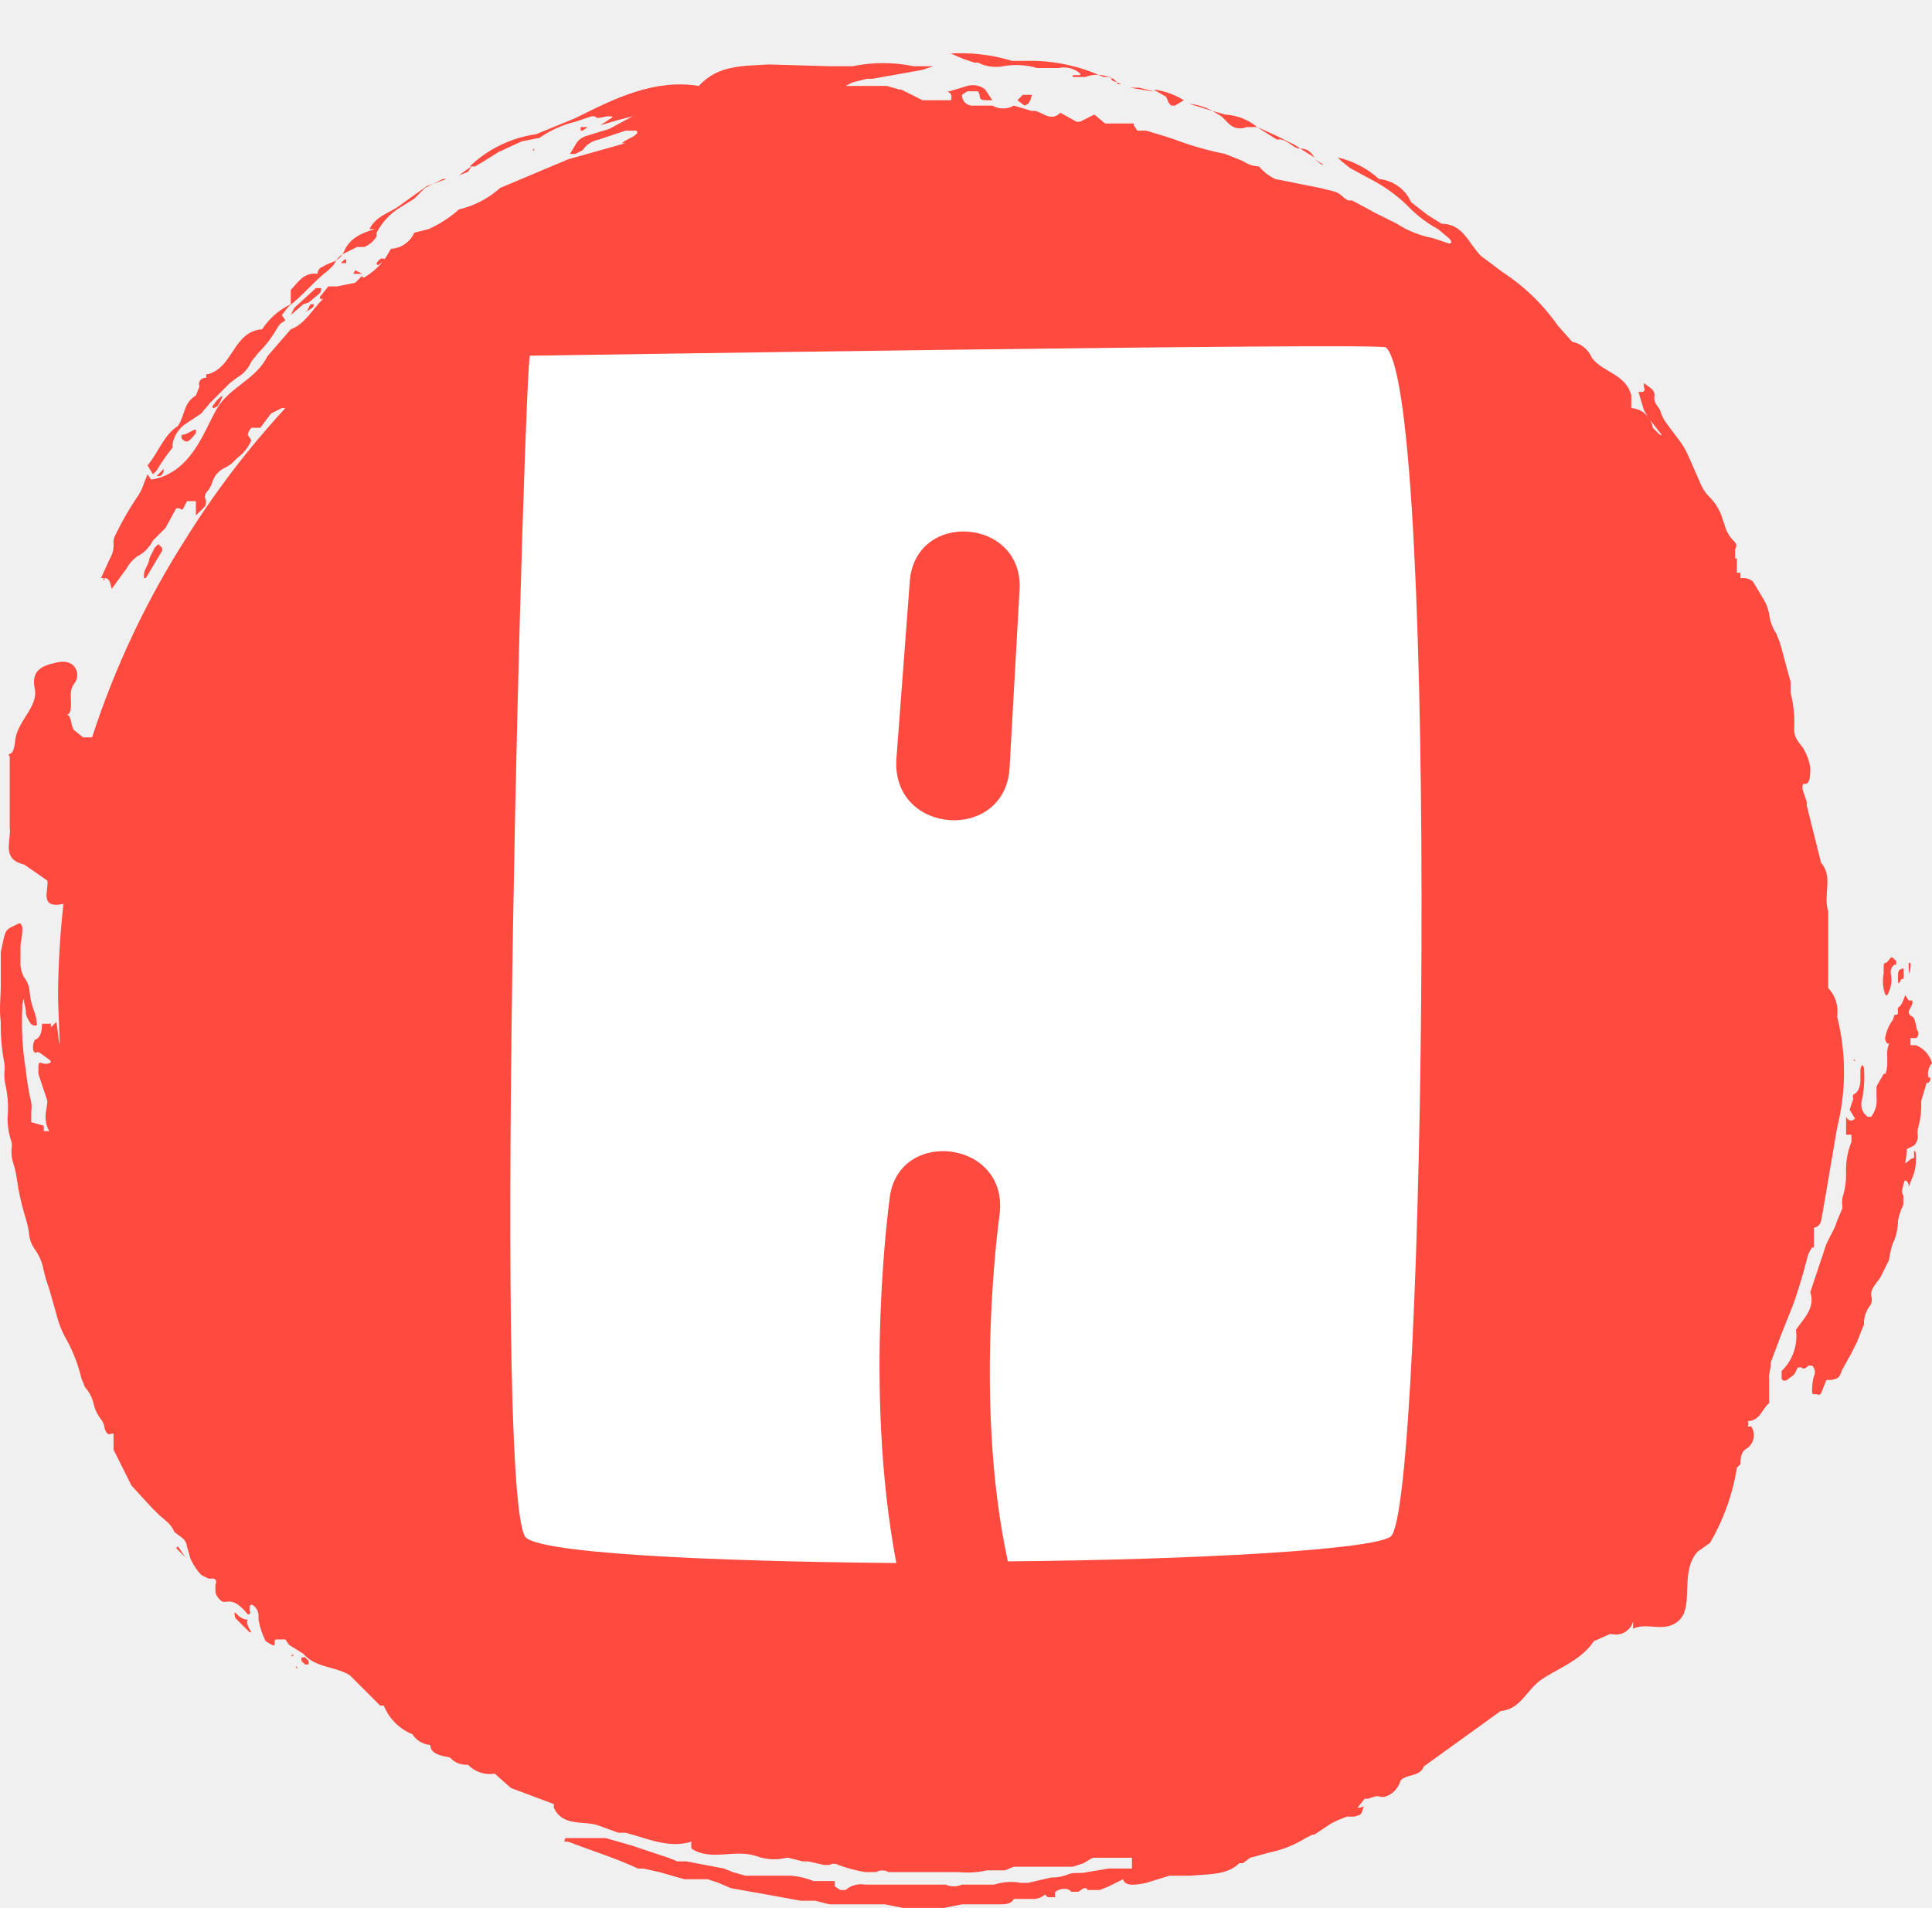
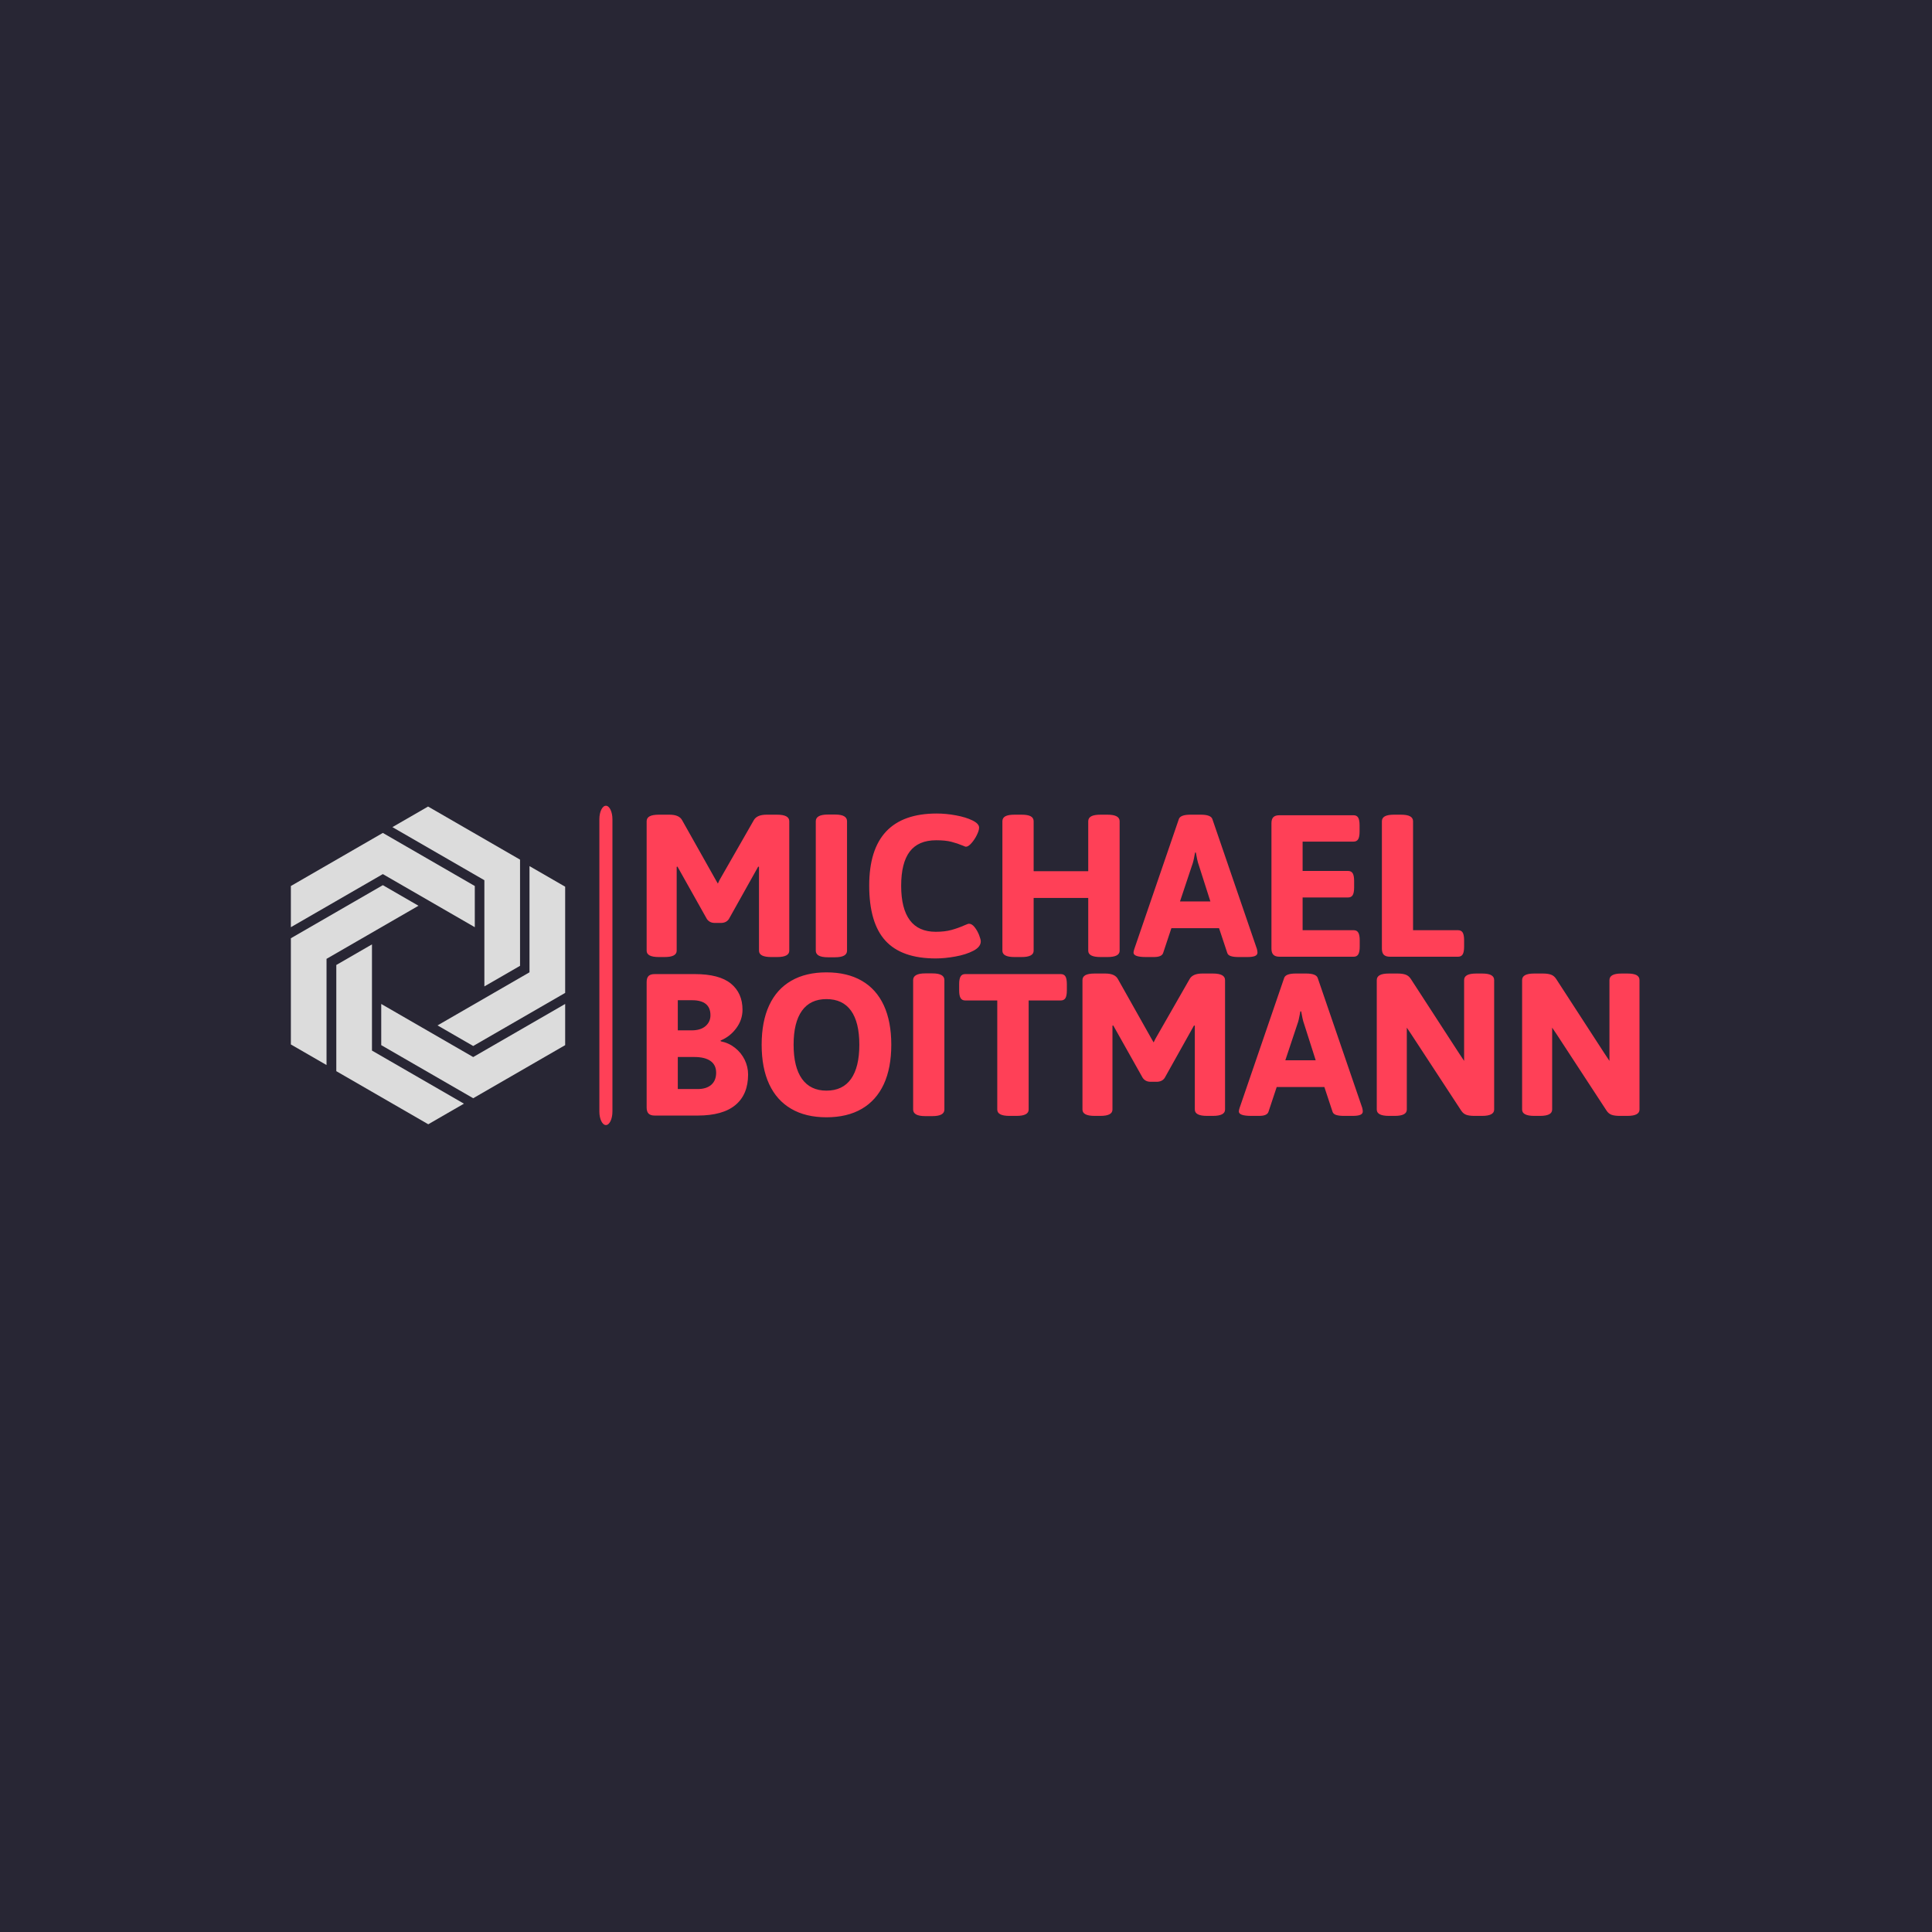
- <svg xmlns="http://www.w3.org/2000/svg" width="308.761" height="304.916" viewBox="0 0 106.008 104.687" class="css-1j8o68f" version="1.1" id="svg23">
-   <defs id="SvgjsDefs2684" />
-   <g id="SvgjsG2685" featurekey="rootContainer" transform="matrix(0.9820593,0,0,0.9820593,-0.05456052,0)" fill="#ff4a3f">
-     <g id="g17">
-       <path d="M19.8 15.3h.5l-.4-.2zm.5.1zm.8-.7c0 .1 0 .1.1.1l.4-.3c-.2-.1-.3-.1-.5.2zm.4-.2zm-4.1 2.3zm-.2.6l.3-.2c.1-.1.1-.2.1-.2h-.2l-.2.4c-.1-.1-.1 0 0 0zm2.2-2.9h-.1l-.2.2h.3zm-2.1 2.4l.6-.5c.1-.1.1-.2.1-.3h-.3l-1.2 1.1-.2.4.7-.6zm-1.1.8z" id="path3" />
-       <path d="M9.7 25v-.2a1.7 1.7 0 0 1 .7-1.1l.9-.6.5-.6.7-.7.4-.4.4-.3a1.9 1.9 0 0 0 .8-.9l.4-.5a5.9 5.9 0 0 0 1-1.3l.2-.3.3-.2-.2-.3.4-.5c.8-.6 1.4-1.4 2.2-2l.3-.3a1.4 1.4 0 0 1 .5-.6l.8-.4h.4a1.4 1.4 0 0 0 .7-.6V13a3.5 3.5 0 0 1 1.3-1.4l.8-.5.2-.2.4-.4 1-.5h.2l-1.1.4-1.4 1c-.6.5-1.4.6-1.8 1.4h.3c-.7.2-1.4.5-1.7 1.2s-.8.6-1.2.9a.4.4 0 0 0-.3.4c-.8-.1-1.1.5-1.5.9v.8a3.9 3.9 0 0 0-1.6 1.4c-1.6.1-1.6 2.1-3 2.5h-.1a.2.2 0 0 0 0 .2c-.3 0-.5.2-.4.5l-.2.5c-.7.4-.6 1.1-1 1.7-.8.5-1.1 1.5-1.7 2.2l.3.5.2-.2a11.6 11.6 0 0 1 .9-1.3zM53.9 3.3l.6.2h.2a2.2 2.2 0 0 0 1.4.2 4.1 4.1 0 0 1 1.9.1h1.2a1.4 1.4 0 0 1 1.2.3.1.1 0 0 1 0 .1H60a.1.1 0 0 0 0 .1h.7a1.8 1.8 0 0 1 1.3 0c.2 0 .1.1.2.2l.5.2h-.2c-.2-.4-.5-.4-.8-.4a9.7 9.7 0 0 0-4.3-.9h-.8A9.8 9.8 0 0 0 53 3h.2zm7.3 3.1zM50.3 4.7zm10.9 1.7h.2-.2zM19 14.7zm32.1-10zm17.6 2.2a.9.9 0 0 0 1 .2h.6a3.1 3.1 0 0 0-1.8-.7l-.7-.2.5.3zm-3.4-1.3c0 .1.1.2.2.3h.2l.5-.3a4.2 4.2 0 0 0-1.7-.6l.7.4zm7.4 2.7l.8.5c-.2-.3-.4-.5-.8-.5z" id="path5" />
-       <path d="M99 76.1l.6-1.6.6-1.5c.2-.5.6-1.8.8-2.6a1.7 1.7 0 0 1 .3-.7h.1v-1.1c.5-.1.4-.6.5-.9l.8-4.7a12.7 12.7 0 0 0 0-6.2 1.9 1.9 0 0 0-.5-1.6v-4.3c-.3-.9.3-1.9-.4-2.7L101 45a.4.4 0 0 0 0-.2l-.2-.6a.5.5 0 0 1 0-.4h.1c.3 0 .3-.5.3-.9a3 3 0 0 0-.4-1.1l-.3-.4a1.1 1.1 0 0 1-.2-.7 6.7 6.7 0 0 0-.2-2v-.6c-.2-.7-.4-1.5-.6-2.2l-.2-.5a2.5 2.5 0 0 1-.4-1.1 2.5 2.5 0 0 0-.3-.8l-.6-1a.8.8 0 0 0-.6-.2h-.1V32h-.2v-.8H97V31a.4.4 0 0 0 0-.1v-.2c.1-.2.1-.3-.1-.5a1.8 1.8 0 0 1-.4-.6l-.2-.6a2.9 2.9 0 0 0-.7-1.2 2.2 2.2 0 0 1-.5-.7l-.7-1.6a4.3 4.3 0 0 0-.6-1l-.6-.8a2.4 2.4 0 0 1-.4-.8l-.2-.3a.6.6 0 0 1-.1-.5.5.5 0 0 0-.2-.4l-.4-.3v.2c.1.2 0 .3-.1.3h-.2l.3 1 .3.5.7.9h-.1l-.2-.2-.2-.2a1.3 1.3 0 0 0-1.2-1.1v-.7c-.3-1.2-1.6-1.3-2.2-2.1a1.5 1.5 0 0 0-1.1-.9l-.8-.9a11.3 11.3 0 0 0-3.1-3l-.8-.6-.4-.3c-.7-.7-1-1.8-2.2-1.8l-.8-.5-.9-.7a2.2 2.2 0 0 0-1.8-1.3 5.1 5.1 0 0 0-2.3-1.2l.2.2.5.4 1.3.7a8.5 8.5 0 0 1 2.1 1.6 6.8 6.8 0 0 0 1.5 1.1l.6.5c.1.1.2.2.1.3H81l-.9-.3a5.6 5.6 0 0 1-2-.8l-1.2-.6-1.3-.7h-.2c-.3-.1-.4-.4-.8-.5l-.8-.2-2.5-.5a2.6 2.6 0 0 1-.9-.7 1.7 1.7 0 0 1-.9-.3l-1-.4a18.1 18.1 0 0 1-2.8-.8l-.6-.2-1-.3h-.5l-.2-.3v-.1h-1.6l-.6-.5-.4.2-.4.2h-.2l-.9-.5c-.6.6-1.1-.2-1.6-.1l-1-.3a1.2 1.2 0 0 1-1.2 0h-1.2a.6.6 0 0 1-.5-.6l.3-.2h.6a.7.7 0 0 1 .1.3c0 .2.2.2.5.2h.2l-.4-.6a1.1 1.1 0 0 0-1-.2l-1 .3H53c.3.2.2.3.2.5h-1.6l-.4-.2-.8-.4h-.1l-.7-.2h-2.3l.4-.2.8-.2h.3l1.7-.3 1.1-.2.6-.2h-1.1a8.4 8.4 0 0 0-3.4 0h-1.3L43 3.6c-1.4.1-2.8 0-3.9 1.2-2.5-.4-4.7.7-6.9 1.8l-2.2.9a6.7 6.7 0 0 0-3.7 1.8h.3l.5-.3.8-.5 1.3-.6 1-.2a6 6 0 0 1 2-.9l.9-.3h.2c.1.2.5 0 .7 0h.2c.1 0 .1.1 0 .1l-.6.4 1-.3.8-.2-1.3.7-1.3.4a1 1 0 0 0-.6.5l-.3.5h.3l.4-.2a1.4 1.4 0 0 1 .9-.6l1.5-.5h.5a.1.1 0 0 1 .1.2c-.2.2-.6.3-.8.5h.2l-3.2.9-3.8 1.6a5.2 5.2 0 0 1-2.3 1.2 6.6 6.6 0 0 1-1.7 1.1l-.8.2a1.5 1.5 0 0 1-1.3.9l-.3.5a3.7 3.7 0 0 1-1.2 1.1h-.1v-.1l-.2.2-.2.2-1 .2h-.5l-.4.5c-.1.1-.1.2 0 .2h.1c-.6.6-1 1.4-1.8 1.7L15 19.9c-.6 1.2-1.8 1.6-2.6 2.6s-1.4 3.9-3.9 4.3l-.2-.3-.2.5a2.7 2.7 0 0 1-.4.8 16.9 16.9 0 0 0-1.2 2.1.8.8 0 0 0-.1.5 1.4 1.4 0 0 1-.2.8l-.5 1.1h.2c.3 0 .3.3.4.6l.8-1.1a2.2 2.2 0 0 1 .6-.7 2 2 0 0 0 .9-.9l.3-.3.4-.4.6-1.1h.2c.1.1.1.1.2 0l.2-.4h.5v.8l.5-.5a.5.5 0 0 0 0-.5.4.4 0 0 1 .1-.3 1.5 1.5 0 0 0 .3-.5 1.3 1.3 0 0 1 .8-.9l.3-.2.3-.3a2.4 2.4 0 0 0 .8-1l-.2-.3c0-.1.1-.3.2-.4h.5l.6-.8.6-.3h.2a48.8 48.8 0 0 0-5.5 7.2h-.1.1a48.4 48.4 0 0 0-5.3 11.2h-.5l-.5-.4c-.2-.2-.1-.7-.4-.9h.1c.3-.5-.1-1.2.3-1.7s.1-1.4-.9-1.2-1.5.5-1.3 1.5-1 1.8-1.1 2.9-.5.5-.3.9v3.9c.1.8-.5 1.8.8 2.1l1.3.9c.1.5-.5 1.6.9 1.3a49.2 49.2 0 0 0-.3 5c0 1.1.1 2.2.1 3.3v-.4c-.1-.4-.1-.8-.2-1.3l-.3.3v-.2h-.5c0 .5-.1.8-.4.9a.9.9 0 0 0-.1.5c0 .1.1.3.2.2s.4.2.7.4-.2.3-.4.2-.2.1-.2.3v.3l.5 1.5c0 .3-.1.6-.1.9a1.7 1.7 0 0 0 .2.8h-.3v-.3l-.7-.2v-.6a1.5 1.5 0 0 0 0-.5 14.6 14.6 0 0 1-.3-1.8 16.6 16.6 0 0 1-.2-3.5.9.9 0 0 1 .1-.5v.2a2.9 2.9 0 0 1 .1.5.8.8 0 0 0 .1.4c.1.2.2.4.4.4s.1-.1.1-.2a2.1 2.1 0 0 0-.1-.5 4.2 4.2 0 0 1-.3-1.3 1.5 1.5 0 0 0-.3-.7 1.6 1.6 0 0 1-.2-.9v-.8c0-.3.1-.6.1-.9a.5.5 0 0 0-.1-.4h-.1c-.8.4-.7.2-1 1.6V55c0 .7-.1 1.4 0 2.1a10.8 10.8 0 0 0 .2 2.3 1.8 1.8 0 0 1 0 .5 3.1 3.1 0 0 0 .1.9 5.9 5.9 0 0 1 .1 1.3 3.9 3.9 0 0 0 .2 1.7 1.2 1.2 0 0 1 0 .4 2.1 2.1 0 0 0 .1.8 4.9 4.9 0 0 1 .2.9 14 14 0 0 0 .5 2.2 5 5 0 0 1 .2 1 1.7 1.7 0 0 0 .3.7 2.9 2.9 0 0 1 .5 1.2 8.5 8.5 0 0 0 .3 1l.4 1.4a5.4 5.4 0 0 0 .6 1.5 8.5 8.5 0 0 1 .8 2.1l.2.5a2.1 2.1 0 0 1 .5 1 2.1 2.1 0 0 0 .4.8 1 1 0 0 1 .2.5c.1.3.2.4.4.3h.1v.9l.5 1 .5 1 1.1 1.2.4.4c.3.3.7.5.9 1l.4.3a.7.7 0 0 1 .3.5l.2.7a3.3 3.3 0 0 0 .6.9l.4.2h.3a.2.2 0 0 1 .1.3 2.5 2.5 0 0 0 0 .5.9.9 0 0 0 .4.5h.2c.4-.1.8.2 1.2.7h.1c0-.1.1-.1 0-.2v-.2c0-.1.1-.2.2-.1a.7.7 0 0 1 .3.6v.2a4.3 4.3 0 0 0 .4 1.2c.5.3.5.3.5.1s0-.2.2-.2h.4l.2.3.8.5c.7.8 1.8.7 2.6 1.2l1.7 1.7h.2a2.9 2.9 0 0 0 1.6 1.6 1.3 1.3 0 0 0 1 .6c0 .5.6.6 1.1.7a1.2 1.2 0 0 0 .8.4h.2a1.7 1.7 0 0 0 1.5.5l.9.8 2.4.9v.2c.5 1.1 1.7.7 2.5 1l1.1.4h.4c1.2.3 2.4.9 3.7.5a.7.7 0 0 0 0 .4c1.1.7 2.4 0 3.6.4a2.9 2.9 0 0 0 1.7.1h.1l.8.2h.3l.9.2h.3a.5.5 0 0 1 .5 0 7.9 7.9 0 0 0 1.5.4h.6a.7.7 0 0 1 .7 0h3.9a5 5 0 0 0 1.6-.1h1l.5-.2H60l.6-.2.5-.3h2.2v.6H62l-1.2.2c-.4.1-.7 0-1 .1a2.4 2.4 0 0 1-1 .2l-1.3.3h-.4a3.1 3.1 0 0 0-1.5.1h-1.8a1.1 1.1 0 0 1-.9 0h-4.5a1.3 1.3 0 0 0-1.1.3H47l-.3-.2v-.3h-1.2a4.1 4.1 0 0 0-1.3-.3h-2.5l-.7-.2-.5-.2-2.1-.4h-.5l-.5-.2-2.1-.7-1.4-.4h-2.2c-.1 0-.1.1-.1.2h.2c1.3.5 2.6.9 3.9 1.5h.3l.9.2 1.4.4h1.3l.6.2.7.3 1.7.3 1.1.2 1.1.2h.8l.8.2h3.1l1 .2h2.3l1-.2H56c.4 0 .6-.1.7-.3h1a1 1 0 0 0 .8-.3c-.1.1 0 .1.1.2h.4v-.2c0-.1 0-.1.2-.2s.6-.1.7.1h.4l.3-.2c.2 0 .2 0 .2.1h.7l.5-.2.8-.4c.1.3.4.4 1.3.2l1.3-.4h1.2c.9-.1 2 0 2.7-.7h.2l.4-.3 1.1-.3a6.1 6.1 0 0 0 2-.8l.4-.2h.1l.9-.6.4-.2.5-.2h.4c.4-.1.4-.1.5-.4s0-.1-.2-.1h-.1l.4-.5h.2c.3-.1.5-.2.7-.1h.2a1.3 1.3 0 0 0 .9-.9c.3-.4 1.1-.2 1.3-.8l4.3-3.1c1.1-.1 1.4-1.1 2.2-1.7s2.3-1.1 3-2.2l.9-.4h.1a1 1 0 0 0 1.2-.7v.4c.8-.4 1.8.3 2.6-.5s0-2.7 1-3.8l.7-.5a12.1 12.1 0 0 0 1.5-4.2l.2-.2c0-.3 0-.7.4-.9a.9.9 0 0 0 .2-1.2h-.2a.3.3 0 0 0 0-.3c.7 0 .8-.7 1.2-1V77a.5.5 0 0 1 0-.2 3.8 3.8 0 0 0 .1-.7zM5.9 32.2z" id="path7" />
-       <path d="M26.4 9.3l-.3.2-.4.3.5-.2zm6.1-2h.1l.3-.2h-.4zm-2.6 1l-.1.1h.1v-.1zm-1.5 1.4zm1.3-.2zm-6.3 3.1zM9.2 26.2l-.4.4H9a.4.4 0 0 0 .2-.4zm3-3.5a2.1 2.1 0 0 0 .3-.6 1.5 1.5 0 0 0-.5.5c-.1.1-.1.2 0 .2zM11 24.2V24c-.2 0-.5.3-.8.3v.2c.3.3.4.2.8-.3zm3 66.2zM73.9 9.2h.1l-.5-.3zm-2.5-1.4c.5-.1.8.4 1.2.5h.1l-.3-.2-1-.5-1.1-.5.3.2zM52.8 3.1zm11.7 2h-.1l-1.2-.2h.5zm2 .7l1.3.4a3.3 3.3 0 0 0-1.3-.4zm-9 0a1 1 0 0 0 .2-.5h-.5l-.3.3.4.3zm9 1.6zM49.9 4.2zm2.9.7zM48.5 4zm13.8 2.1a.5.5 0 0 0 0 .1zm44.8 52.3h-.3V58h.3c.1 0 .2-.3.1-.4s-.1-.7-.3-.8a.3.3 0 0 1-.2-.3l.2-.4a.4.4 0 0 0 0-.2h-.2l-.2-.3c-.1.3-.2.6-.4.7a.5.5 0 0 0 0 .2c0 .1 0 .2-.1.2h-.1a1.1 1.1 0 0 1-.1.3 2.3 2.3 0 0 0-.4.9.4.4 0 0 0 .1.4h.1a1.7 1.7 0 0 0-.1.8v.4a1.8 1.8 0 0 1-.1.5h-.1l-.4.7v.6a1.5 1.5 0 0 1-.3 1.1h-.2l-.2-.2a.9.9 0 0 1-.1-.8 6.5 6.5 0 0 0 .1-1.7c0-.1-.1-.2-.1-.2a.5.5 0 0 0-.1.3v.6c0 .2-.1.6-.3.7s-.1.2-.1.3l-.2.6.3.5c-.2.2-.4.1-.5-.1v1h.3v.4a4.2 4.2 0 0 0-.3 1.4 3.3 3.3 0 0 0 0 .4 4 4 0 0 1-.2 1.3 2 2 0 0 0 0 .6l-.3.7a3.2 3.2 0 0 1-.3.7l-.3.6-.9 2.7c.3.9-.4 1.5-.8 2.1a2.7 2.7 0 0 1-.8 2.3v.4c0 .1.1.2.3.1l.4-.3.2-.4h.2c.1.1.2.1.4-.1h.2a.5.5 0 0 1 .1.6 2.9 2.9 0 0 0-.1.8c0 .1 0 .2.1.2h.2c.1.1.2 0 .3-.3l.2-.5h.3c.4-.1.4-.1.6-.6l.5-.9.3-.6.4-1a1.6 1.6 0 0 1 .3-1 .6.6 0 0 0 .1-.6c0-.2 0-.3.2-.6l.3-.4.5-1a4.7 4.7 0 0 1 .2-.9 3 3 0 0 0 .3-1.3 3.8 3.8 0 0 1 .3-.9v-.5c-.1-.2-.1-.2 0-.6s.1-.2.2-.2a.4.4 0 0 1 .1.3l.2-.5a2.3 2.3 0 0 0 .2-.9v-.3c0-.1 0-.3-.1-.3v.4c-.2 0-.3.2-.5.3a6.4 6.4 0 0 0 .1-.8l.4-.2a.7.7 0 0 0 .2-.6 1.4 1.4 0 0 1 0-.3 4.8 4.8 0 0 0 .2-1.4v-.2l.3-1h.1a.3.3 0 0 0 .1-.3h-.1a.9.9 0 0 1 .2-.8 1.5 1.5 0 0 0-.9-1zm-1.2 7.8zm-.2-9.9zm0 0zM9.1 30.8a.3.3 0 0 0 0-.2l-.2-.2-.2.2-.3.6c0 .3-.3.6-.3.9v.2h.1zm96.3 24.8h.1a1.7 1.7 0 0 0 .2-1.2.5.5 0 0 1 .2-.5h.1v-.2l-.2-.2h-.1c-.1.1-.2.3-.3.3s-.1.1-.1.3v.3a2.2 2.2 0 0 0 .1 1.2zM13.2 90.1c-.1 0 0 .2 0 .3l.8.8h.1c-.2-.3-.3-.6-.2-.7a.9.9 0 0 1-.5-.2zm.8.3zm92.3-35.7h.1a2 2 0 0 0 0-.6c-.3.1-.3.1-.3.6s.1.1.2 0z" id="path9" />
-       <path d="M106.7 62a.6.6 0 0 0 .1-.5c0-.1-.1-.2-.1-.1h-.2v.2c0 .4.1.5.2.4zm.1-8.2h-.1v.6a1 1 0 0 0 .1-.6zM17.1 92.6h-.2v.2l.2.2h.2v-.2zm86.6-33.3c0-.1 0-.1-.1-.1zM9.9 86.5l.5.5-.4-.6z" id="path11" />
-       <circle cx="10.5" cy="87.1" transform="rotate(-24.8 10.4 87.159)" id="circle13" />
-       <path d="M9.7 30.1h-.1v.2-.2h.1zm83.2-6.6l-.2-.3h-.1zm-14.7 77.1zM5.9 32.2zm-.1.2a.3.3 0 0 0 .1-.2v.2zm1.9-4.9zM61.5 2.4zm42.8 58.2v.1-.1zM16.4 92.5h-.1c.1.1.2 0 .1-.1zm.2.7h.1l-.1-.1v.1zm73.9-71.3zm15.2 34.4zM14.6 91.7zm92.1-37zm-.8 11.4zM34.6 0z" id="path15" />
-     </g>
-   </g>
-   <g id="SvgjsG2686" featurekey="nameFeature-0" transform="matrix(2.284354,0,0,2.284354,27.98006,-5.60952)" fill="#ffffff">
-     <path d="M9.6 16.48 l-0.32 4.24 c-0.08 1.8 2.6 1.96 2.72 0.2 l0.24 -4.28 c0.12 -1.76 -2.56 -1.96 -2.64 -0.16 z M0.48 11 l0 0 c0.04 0 20.48 -0.32 20.56 -0.2 c1.28 1.12 0.96 27.8 0.12 28.56 c-0.4 0.32 -4.64 0.56 -9.2 0.6 c-0.84 -3.84 -0.2 -8.32 -0.2 -8.32 c0.24 -1.8 -2.44 -2.12 -2.64 -0.4 c0 0.04 -0.64 4.52 0.16 8.76 c-4.56 -0.04 -8.68 -0.24 -8.92 -0.64 c-0.8 -1.44 0 -28.28 0.12 -28.36 z" id="path20" />
+ <svg xmlns="http://www.w3.org/2000/svg" version="1.1" width="1000" height="1000" viewBox="0 0 1000 1000">
+   <rect width="1000" height="1000" fill="#282634" />
+   <g transform="matrix(0.7,0,0,0.7,149.5758,416.7403)">
+     <svg viewBox="0 0 396 94" data-background-color="#282634" preserveAspectRatio="xMidYMid meet" height="237" width="1000">
+       <g id="tight-bounds" transform="matrix(1,0,0,1,0.24,0.1755056)">
+         <svg viewBox="0 0 395.52 93.649" height="93.649" width="395.52">
+           <g>
+             <svg viewBox="0 0 537.248 127.207" height="93.649" width="395.52">
+               <g>
+                 <rect width="5.205" height="127.207" x="122.896" y="0" fill="#ff4057" opacity="1" stroke-width="0" stroke="transparent" fill-opacity="1" class="rect-s$-0" data-fill-palette-color="primary" rx="1%" id="s$-0" data-palette-color="#ff4057" />
+               </g>
+               <g transform="matrix(1,0,0,1,141.7279,0.3164341)">
+                 <svg viewBox="0 0 395.52 126.574" height="126.574" width="395.52">
+                   <g id="textblocktransform">
+                     <svg viewBox="0 0 395.52 126.574" height="126.574" width="395.52" id="textblock">
+                       <g>
+                         <svg viewBox="0 0 395.52 126.574" height="126.574" width="395.52">
+                           <g transform="matrix(1,0,0,1,0,0)">
+                             <svg width="395.52" viewBox="3 -30.74 213.14 65.21" height="126.574" data-palette-color="#ff4057">
+                               <svg />
+                               <svg />
+                               <g class="undefined-text-0" data-fill-palette-color="primary" id="text-0">
+                                 <path d="M5.62 0.07c-1.747 0-2.62-0.453-2.62-1.36v0-27.79c0-0.473 0.213-0.827 0.64-1.06 0.42-0.233 1.08-0.35 1.98-0.35v0h2.29c1.387 0 2.29 0.397 2.71 1.19v0l7.3 12.97 0.37 0.63 0.36-0.76 7.35-12.84c0.44-0.793 1.353-1.19 2.74-1.19v0h2.27c1.74 0 2.61 0.47 2.61 1.41v0 27.79c0 0.907-0.87 1.36-2.61 1.36v0h-1.27c-1.747 0-2.62-0.453-2.62-1.36v0-18l-0.17-0.05-6.3 11.26c-0.373 0.553-0.95 0.83-1.73 0.83v0h-1.24c-0.407 0-0.75-0.07-1.03-0.21-0.273-0.14-0.51-0.347-0.71-0.62v0l-6.32-11.26-0.17 0.05v18c0 0.907-0.863 1.36-2.59 1.36v0zM41.92 0.12c-0.88 0-1.537-0.12-1.97-0.36-0.427-0.247-0.64-0.597-0.64-1.05v0-27.79c0-0.96 0.87-1.44 2.61-1.44v0h1.51c0.9 0 1.557 0.123 1.97 0.37 0.413 0.24 0.62 0.597 0.62 1.07v0 27.79c0 0.94-0.863 1.41-2.59 1.41v0zM65.06 0.37c-4.88 0-8.48-1.27-10.8-3.81-2.32-2.54-3.48-6.487-3.48-11.84v0c0-10.307 4.833-15.46 14.5-15.46v0c1.32 0 2.687 0.13 4.1 0.39 1.42 0.26 2.607 0.623 3.56 1.09 0.953 0.467 1.43 0.983 1.43 1.55v0c0 0.407-0.163 0.94-0.49 1.6-0.327 0.66-0.713 1.24-1.16 1.74-0.447 0.507-0.843 0.76-1.19 0.76v0c-0.08 0-0.3-0.08-0.66-0.24v0c-0.78-0.327-1.597-0.6-2.45-0.82-0.853-0.22-1.94-0.33-3.26-0.33v0c-2.553 0-4.447 0.81-5.68 2.43-1.227 1.62-1.84 4.067-1.84 7.34v0c0 3.267 0.62 5.73 1.86 7.39 1.233 1.66 3.087 2.49 5.56 2.49v0c1.287 0 2.407-0.13 3.36-0.39 0.953-0.26 1.887-0.593 2.8-1v0c0.047-0.013 0.193-0.073 0.44-0.18 0.24-0.107 0.417-0.16 0.53-0.16v0c0.427 0 0.833 0.247 1.22 0.74 0.393 0.5 0.713 1.063 0.96 1.69 0.24 0.627 0.36 1.077 0.36 1.35v0c0 0.8-0.533 1.477-1.6 2.03-1.067 0.553-2.353 0.963-3.86 1.23-1.5 0.273-2.903 0.41-4.21 0.41zM81.96 0.07c-1.727 0-2.59-0.453-2.59-1.36v0-27.79c0-0.473 0.207-0.827 0.62-1.06 0.42-0.233 1.077-0.35 1.97-0.35v0h1.54c0.893 0 1.547 0.117 1.96 0.35 0.413 0.233 0.62 0.587 0.62 1.06v0 10.72h11.72v-10.72c0-0.473 0.213-0.827 0.64-1.06 0.42-0.233 1.08-0.35 1.98-0.35v0h1.51c1.74 0 2.61 0.47 2.61 1.41v0 27.79c0 0.907-0.87 1.36-2.61 1.36v0h-1.51c-1.747 0-2.62-0.453-2.62-1.36v0-11.33h-11.72v11.33c0 0.907-0.86 1.36-2.58 1.36v0zM110.18 0.07c-1.773 0-2.66-0.317-2.66-0.95v0c0-0.18 0.057-0.44 0.17-0.78v0l9.57-27.91c0.227-0.613 1.05-0.92 2.47-0.92v0h2.24c1.42 0 2.243 0.307 2.47 0.92v0l9.57 27.91c0.08 0.327 0.12 0.587 0.12 0.78v0c0 0.327-0.173 0.567-0.52 0.72-0.353 0.153-0.903 0.23-1.65 0.23v0h-1.91c-0.68 0-1.227-0.067-1.64-0.2-0.42-0.14-0.677-0.373-0.77-0.7v0l-1.76-5.3h-10.23l-1.76 5.3c-0.18 0.6-0.847 0.9-2 0.9v0zM117.5-11.87h6.52l-2.46-7.71c-0.147-0.393-0.273-0.84-0.38-1.34-0.107-0.507-0.2-0.987-0.28-1.44v0h-0.17l-0.1 0.53c-0.16 0.96-0.347 1.71-0.56 2.25v0zM138.87 0c-0.607 0-1.047-0.14-1.32-0.42-0.28-0.273-0.42-0.71-0.42-1.31v0-26.93c0-0.607 0.14-1.043 0.42-1.31 0.273-0.267 0.713-0.4 1.32-0.4v0h15.89c0.453 0 0.783 0.17 0.99 0.51 0.2 0.34 0.3 0.893 0.3 1.66v0 1.32c0 0.767-0.1 1.32-0.3 1.66-0.207 0.34-0.537 0.51-0.99 0.51v0h-10.94v6.3h9.77c0.453 0 0.783 0.17 0.99 0.51 0.2 0.347 0.3 0.9 0.3 1.66v0 1.35c0 0.76-0.1 1.313-0.3 1.66-0.207 0.34-0.537 0.51-0.99 0.51v0h-9.77v7.03h10.97c0.453 0 0.78 0.17 0.98 0.51 0.207 0.347 0.31 0.893 0.31 1.64v0 1.37c0 0.76-0.103 1.313-0.31 1.66-0.2 0.34-0.527 0.51-0.98 0.51v0zM162.57 0c-0.6 0-1.04-0.14-1.32-0.42-0.273-0.273-0.41-0.71-0.41-1.31v0-27.35c0-0.473 0.21-0.827 0.63-1.06 0.427-0.233 1.087-0.35 1.98-0.35v0h1.47c0.893 0 1.55 0.117 1.97 0.35 0.427 0.233 0.64 0.587 0.64 1.06v0 23.39h9.67c0.453 0 0.783 0.17 0.99 0.51 0.2 0.347 0.3 0.893 0.3 1.64v0 1.37c0 0.76-0.1 1.313-0.3 1.66-0.207 0.34-0.537 0.51-0.99 0.51v0z" fill="#ff4057" fill-rule="nonzero" stroke="none" stroke-width="1" stroke-linecap="butt" stroke-linejoin="miter" stroke-miterlimit="10" stroke-dasharray="" stroke-dashoffset="0" font-family="none" font-weight="none" font-size="none" text-anchor="none" style="mix-blend-mode: normal" data-fill-palette-color="primary" opacity="1" />
+                                 <path transform="translate(0,34.1)" d="M4.74 0c-0.607 0-1.047-0.14-1.32-0.42-0.28-0.273-0.42-0.71-0.42-1.31v0-26.93c0-0.607 0.14-1.043 0.42-1.31 0.273-0.267 0.713-0.4 1.32-0.4v0h8.59c3.513 0 6.1 0.68 7.76 2.04 1.66 1.36 2.49 3.233 2.49 5.62v0c0 1.433-0.447 2.753-1.34 3.96-0.893 1.207-2.017 2.087-3.37 2.64v0l0.05 0.17c1.14 0.227 2.153 0.69 3.04 1.39 0.887 0.7 1.58 1.553 2.08 2.56 0.493 1.013 0.74 2.073 0.74 3.18v0c0 2.847-0.903 5.027-2.71 6.54-1.807 1.513-4.517 2.27-8.13 2.27v0zM9.69-18.29h2.98c1.273 0 2.263-0.303 2.97-0.91 0.707-0.613 1.06-1.39 1.06-2.33v0c0-2.153-1.32-3.23-3.96-3.23v0h-3.05zM9.69-5.69h4.25c1.253 0 2.23-0.303 2.93-0.91 0.7-0.613 1.05-1.48 1.05-2.6v0c0-1.107-0.403-1.947-1.21-2.52-0.807-0.567-1.967-0.85-3.48-0.85v0h-3.54zM41.6 0.37c-2.96 0-5.477-0.603-7.55-1.81-2.08-1.207-3.66-2.97-4.74-5.29-1.08-2.32-1.62-5.147-1.62-8.48v0c0-3.32 0.54-6.14 1.62-8.46 1.08-2.32 2.66-4.077 4.74-5.27 2.073-1.2 4.59-1.8 7.55-1.8v0c2.98 0 5.507 0.6 7.58 1.8 2.073 1.193 3.65 2.95 4.73 5.27 1.073 2.32 1.61 5.14 1.61 8.46v0c0 3.333-0.537 6.16-1.61 8.48-1.08 2.32-2.657 4.083-4.73 5.29-2.073 1.207-4.6 1.81-7.58 1.81zM41.6-5.35c2.327 0 4.087-0.84 5.28-2.52 1.187-1.687 1.78-4.133 1.78-7.34v0c0-3.207-0.593-5.64-1.78-7.3-1.193-1.66-2.953-2.49-5.28-2.49v0c-2.313 0-4.067 0.833-5.26 2.5-1.193 1.667-1.79 4.097-1.79 7.29v0c0 3.207 0.6 5.653 1.8 7.34 1.207 1.68 2.957 2.52 5.25 2.52zM62.82 0.12c-0.88 0-1.537-0.12-1.97-0.36-0.427-0.247-0.64-0.597-0.64-1.05v0-27.79c0-0.96 0.87-1.44 2.61-1.44v0h1.51c0.893 0 1.55 0.123 1.97 0.37 0.413 0.24 0.62 0.597 0.62 1.07v0 27.79c0 0.94-0.863 1.41-2.59 1.41v0zM80.88 0.07c-1.74 0-2.61-0.453-2.61-1.36v0-23.42h-6.88c-0.46 0-0.79-0.17-0.99-0.51-0.207-0.34-0.31-0.893-0.31-1.66v0-1.32c0-0.767 0.103-1.32 0.31-1.66 0.2-0.34 0.53-0.51 0.99-0.51v0h20.53c0.453 0 0.783 0.17 0.99 0.51 0.2 0.34 0.3 0.893 0.3 1.66v0 1.32c0 0.767-0.1 1.32-0.3 1.66-0.207 0.34-0.537 0.51-0.99 0.51v0h-6.91v23.42c0 0.907-0.87 1.36-2.61 1.36v0zM99.17 0.07c-1.74 0-2.61-0.453-2.61-1.36v0-27.79c0-0.473 0.21-0.827 0.63-1.06 0.427-0.233 1.087-0.35 1.98-0.35v0h2.29c1.387 0 2.29 0.397 2.71 1.19v0l7.3 12.97 0.37 0.63 0.37-0.76 7.35-12.84c0.433-0.793 1.343-1.19 2.73-1.19v0h2.27c1.74 0 2.61 0.47 2.61 1.41v0 27.79c0 0.907-0.87 1.36-2.61 1.36v0h-1.27c-1.74 0-2.61-0.453-2.61-1.36v0-18l-0.17-0.05-6.3 11.26c-0.373 0.553-0.95 0.83-1.73 0.83v0h-1.25c-0.407 0-0.747-0.07-1.02-0.21-0.28-0.14-0.517-0.347-0.71-0.62v0l-6.33-11.26-0.17 0.05v18c0 0.907-0.86 1.36-2.58 1.36v0zM132.79 0.07c-1.773 0-2.66-0.317-2.66-0.95v0c0-0.18 0.057-0.44 0.17-0.78v0l9.57-27.91c0.227-0.613 1.047-0.92 2.46-0.92v0h2.25c1.413 0 2.237 0.307 2.47 0.92v0l9.57 27.91c0.08 0.327 0.12 0.587 0.12 0.78v0c0 0.327-0.177 0.567-0.53 0.72-0.347 0.153-0.893 0.23-1.64 0.23v0h-1.91c-0.68 0-1.23-0.067-1.65-0.2-0.413-0.14-0.67-0.373-0.77-0.7v0l-1.75-5.3h-10.23l-1.76 5.3c-0.18 0.6-0.847 0.9-2 0.9v0zM140.11-11.87h6.52l-2.46-7.71c-0.147-0.393-0.273-0.84-0.38-1.34-0.107-0.507-0.2-0.987-0.28-1.44v0h-0.18l-0.09 0.53c-0.167 0.96-0.353 1.71-0.56 2.25v0zM162.35 0.07c-1.74 0-2.61-0.453-2.61-1.36v0-27.79c0-0.473 0.213-0.827 0.64-1.06 0.42-0.233 1.077-0.35 1.97-0.35v0h1.86c0.7 0 1.277 0.08 1.73 0.24 0.46 0.167 0.837 0.483 1.13 0.95v0l10.25 15.8 1.17 1.76v-17.34c0-0.473 0.213-0.827 0.64-1.06 0.42-0.233 1.077-0.35 1.97-0.35v0h1.25c0.893 0 1.547 0.117 1.96 0.35 0.42 0.233 0.63 0.587 0.63 1.06v0 27.79c0 0.907-0.863 1.36-2.59 1.36v0h-1.66c-0.72 0-1.297-0.077-1.73-0.23-0.44-0.153-0.807-0.457-1.1-0.91v0l-10.75-16.43-0.92-1.37v17.58c0 0.907-0.863 1.36-2.59 1.36v0zM193.55 0.07c-1.74 0-2.61-0.453-2.61-1.36v0-27.79c0-0.473 0.213-0.827 0.64-1.06 0.42-0.233 1.077-0.35 1.97-0.35v0h1.86c0.7 0 1.277 0.08 1.73 0.24 0.46 0.167 0.837 0.483 1.13 0.95v0l10.25 15.8 1.17 1.76v-17.34c0-0.473 0.213-0.827 0.64-1.06 0.42-0.233 1.077-0.35 1.97-0.35v0h1.25c0.893 0 1.55 0.117 1.97 0.35 0.413 0.233 0.62 0.587 0.62 1.06v0 27.79c0 0.907-0.863 1.36-2.59 1.36v0h-1.66c-0.713 0-1.29-0.077-1.73-0.23-0.44-0.153-0.807-0.457-1.1-0.91v0l-10.74-16.43-0.93-1.37v17.58c0 0.907-0.863 1.36-2.59 1.36v0z" fill="#ff4057" fill-rule="nonzero" stroke="none" stroke-width="1" stroke-linecap="butt" stroke-linejoin="miter" stroke-miterlimit="10" stroke-dasharray="" stroke-dashoffset="0" font-family="none" font-weight="none" font-size="none" text-anchor="none" style="mix-blend-mode: normal" data-fill-palette-color="primary" opacity="1" />
+                               </g>
+                             </svg>
+                           </g>
+                         </svg>
+                       </g>
+                     </svg>
+                   </g>
+                 </svg>
+               </g>
+               <g transform="matrix(1,0,0,1,0,0.3164341)">
+                 <svg viewBox="0 0 109.27 126.574" height="126.574" width="109.27">
+                   <g>
+                     <svg version="1.1" x="0" y="0" viewBox="9.638 3.247 80.724 93.507" enable-background="new 0 0 100 100" xml:space="preserve" height="126.574" width="109.27" class="icon-icon-0" data-fill-palette-color="accent" id="icon-0">
+                       <g fill="#dcdcdc" data-fill-palette-color="accent">
+                         <g fill="#dcdcdc" data-fill-palette-color="accent">
+                           <polygon points="36.703,11.011 9.638,26.636 9.638,38.757 36.703,23.131 63.767,38.757 63.767,26.636   " fill="#dcdcdc" data-fill-palette-color="accent" />
+                         </g>
+                         <g fill="#dcdcdc" data-fill-palette-color="accent">
+                           <polygon points="63.298,89.092 36.233,73.467 36.233,61.348 63.298,76.973 90.362,61.348 90.362,73.467   " fill="#dcdcdc" data-fill-palette-color="accent" />
+                         </g>
+                         <g fill="#dcdcdc" data-fill-palette-color="accent">
+                           <polygon points="9.638,42.012 36.703,26.386 47.198,32.446 20.134,48.072 20.134,79.324 9.638,73.264   " fill="#dcdcdc" data-fill-palette-color="accent" />
+                         </g>
+                         <g fill="#dcdcdc" data-fill-palette-color="accent">
+                           <polygon points="77.083,18.872 50.018,3.247 39.522,9.307 66.586,24.932 66.586,56.184 77.083,50.124   " fill="#dcdcdc" data-fill-palette-color="accent" />
+                         </g>
+                         <g fill="#dcdcdc" data-fill-palette-color="accent">
+                           <polygon points="23.01,81.127 23.011,49.876 33.507,43.816 33.507,75.068 60.571,90.693 50.075,96.754   " fill="#dcdcdc" data-fill-palette-color="accent" />
+                         </g>
+                         <g fill="#dcdcdc" data-fill-palette-color="accent">
+                           <polygon points="90.362,58.092 90.362,26.84 79.866,20.78 79.866,52.031 52.802,67.658 63.298,73.719   " fill="#dcdcdc" data-fill-palette-color="accent" />
+                         </g>
+                       </g>
+                     </svg>
+                   </g>
+                 </svg>
+               </g>
+             </svg>
+           </g>
+           <defs />
+         </svg>
+         <rect width="395.52" height="93.649" fill="none" stroke="none" visibility="hidden" />
+       </g>
+     </svg>
  </g>
</svg>
